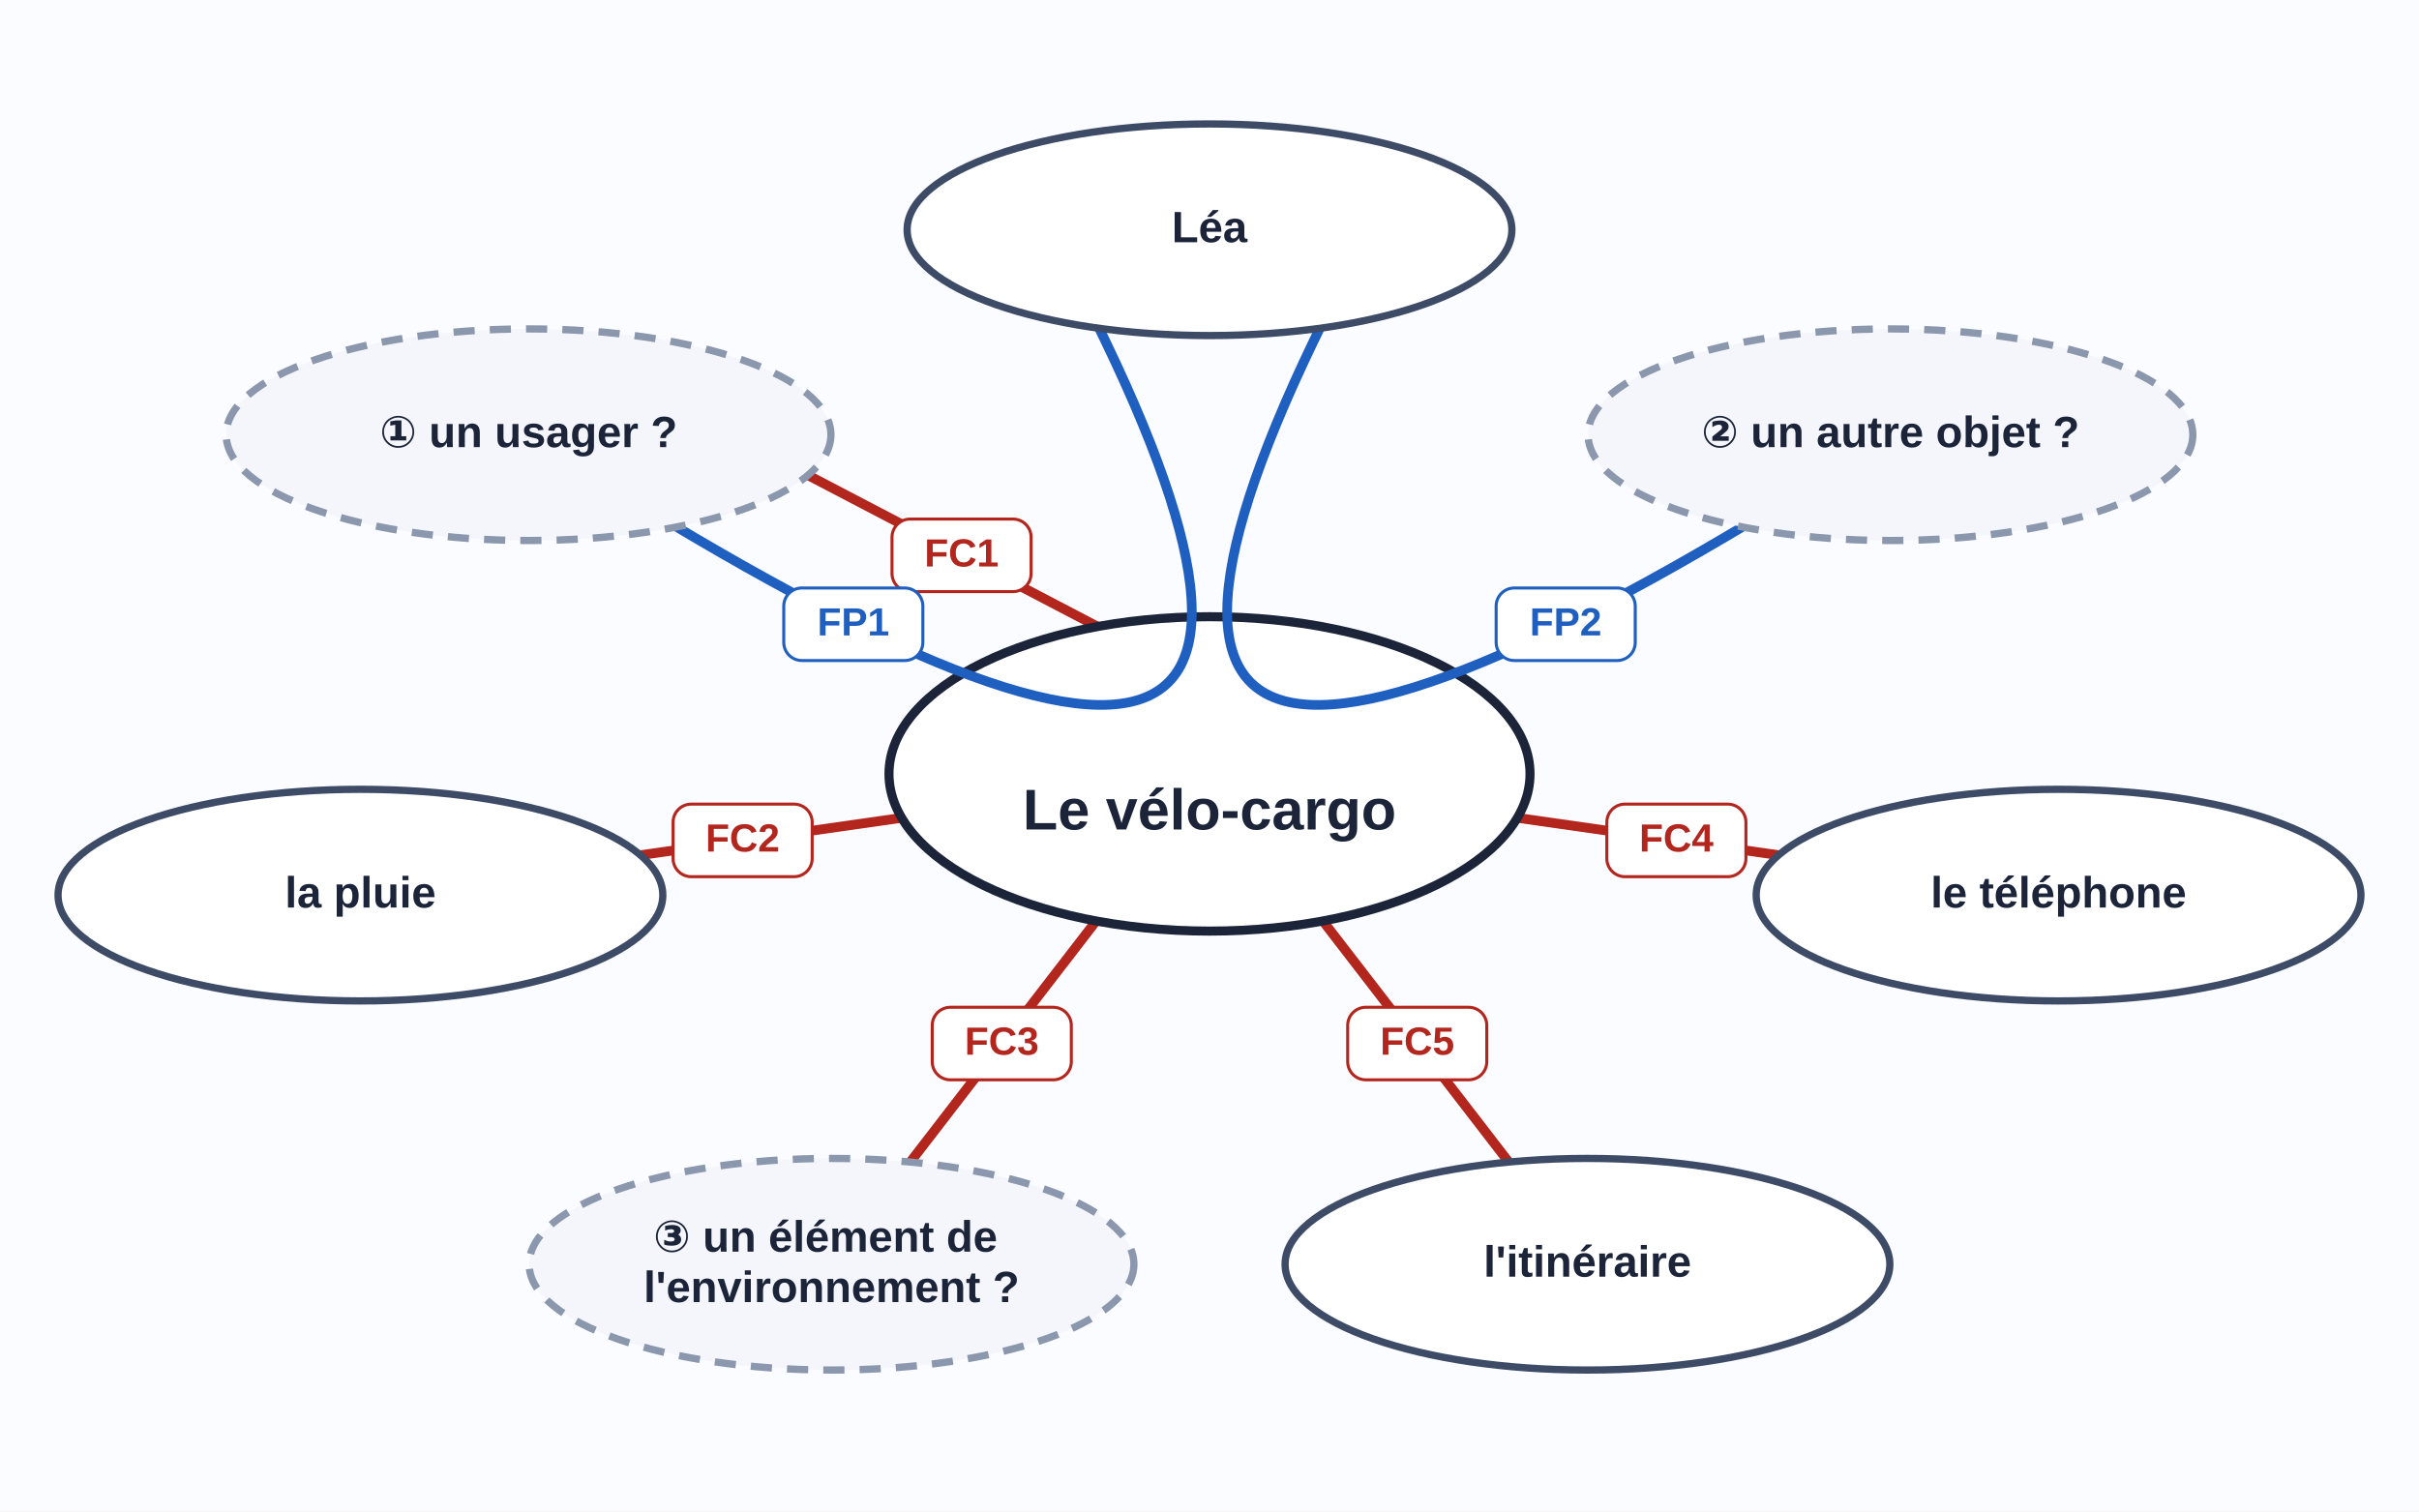
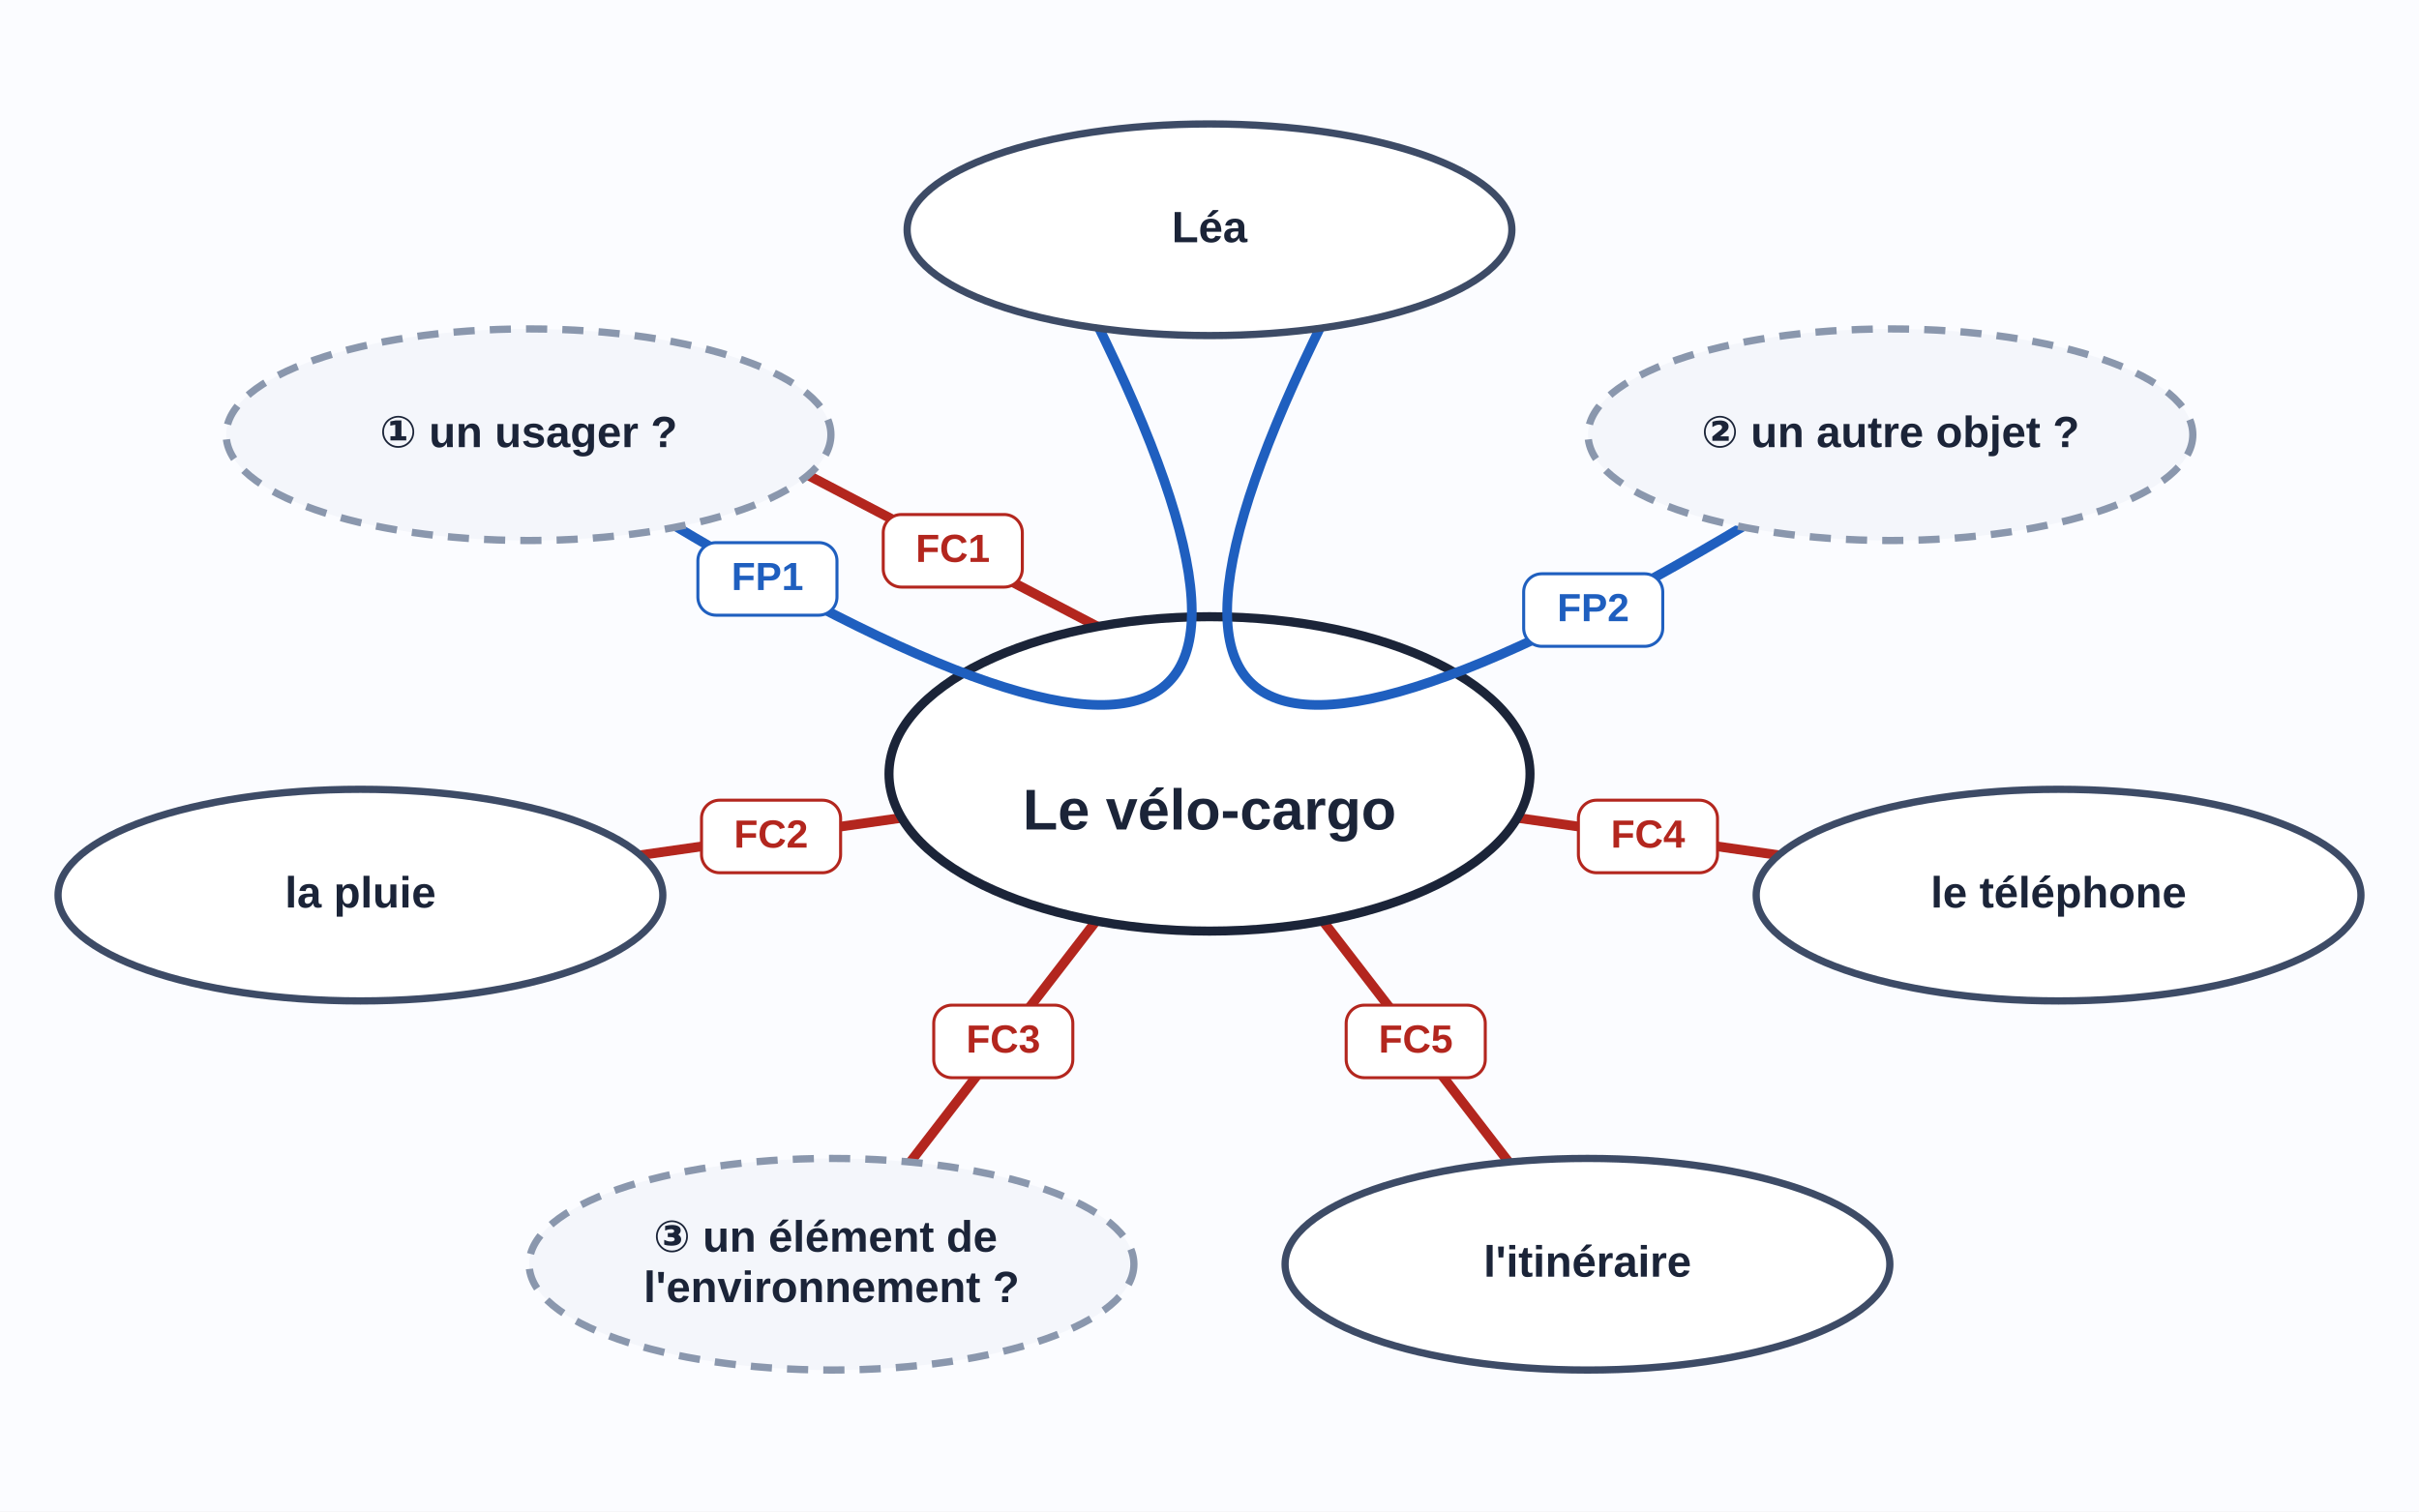
<svg xmlns="http://www.w3.org/2000/svg" viewBox="0 0 800 500" width="800" height="500" class="schema" id="pv-pieuvre" role="img" aria-labelledby="pv-pieuvre-t pv-pieuvre-d" font-family="'Segoe UI',system-ui,Arial,sans-serif">
  <rect x="0" y="0" width="800" height="500" fill="#fbfcff" />
  <defs>
    <marker id="pv-pieuvre-pt" viewBox="0 0 12 10" refX="11" refY="5" markerWidth="12" markerHeight="10" markerUnits="userSpaceOnUse" orient="auto-start-reverse">
      <path d="M0,0 L12,5 L0,10 z" fill="#1b2438" />
    </marker>
  </defs>
  <line x1="188.6" y1="116.1" x2="411.6" y2="232.7" stroke="#b3261e" stroke-width="3.2" />
  <line x1="119.2" y1="296.1" x2="400.0" y2="256.0" stroke="#b3261e" stroke-width="3.2" />
  <line x1="275.0" y1="418.2" x2="400.0" y2="256.0" stroke="#b3261e" stroke-width="3.2" />
  <line x1="680.8" y1="296.1" x2="400.0" y2="256.0" stroke="#b3261e" stroke-width="3.2" />
  <line x1="525.0" y1="418.2" x2="400.0" y2="256.0" stroke="#b3261e" stroke-width="3.2" />
  <ellipse cx="400.0" cy="256.0" rx="106" ry="52" fill="#ffffff" stroke="#1b2438" stroke-width="3" />
  <path d="M354.0,89.8 Q488.0,346.4 174.8,143.8" fill="none" stroke="#1f5fbf" stroke-width="3.2" stroke-linecap="round" />
  <path d="M446.0,89.8 Q312.0,346.4 625.2,143.8" fill="none" stroke="#1f5fbf" stroke-width="3.2" stroke-linecap="round" />
  <text x="400.0" y="269.0" font-size="19" fill="#1b2438" text-anchor="middle" dominant-baseline="middle" font-weight="700">
    <tspan x="400.0" dy="-0.00em">Le vélo-cargo</tspan>
  </text>
  <ellipse cx="400.0" cy="76.0" rx="100" ry="35" fill="#ffffff" stroke="#3d4b66" stroke-width="2.4" />
  <text x="400.0" y="76.0" font-size="14.5" fill="#1b2438" text-anchor="middle" dominant-baseline="middle" font-weight="700">
    <tspan x="400.0" dy="-0.00em">Léa</tspan>
  </text>
  <ellipse cx="625.2" cy="143.8" rx="100" ry="35" fill="#f4f6fb" stroke="#8a97ad" stroke-width="2.4" stroke-dasharray="7 5" />
  <text x="625.2" y="143.8" font-size="14.5" fill="#1b2438" text-anchor="middle" dominant-baseline="middle" font-weight="700" id="pv-b2" data-car="19" data-lignes="2" data-vide="② un autre objet ?" data-interligne="1.15" data-prefixe="②">
    <tspan x="625.2" dy="-0.00em">② un autre objet ?</tspan>
  </text>
  <ellipse cx="680.8" cy="296.1" rx="100" ry="35" fill="#ffffff" stroke="#3d4b66" stroke-width="2.4" />
  <text x="680.8" y="296.1" font-size="14.5" fill="#1b2438" text-anchor="middle" dominant-baseline="middle" font-weight="700">
    <tspan x="680.8" dy="-0.00em">le téléphone</tspan>
  </text>
  <ellipse cx="525.0" cy="418.2" rx="100" ry="35" fill="#ffffff" stroke="#3d4b66" stroke-width="2.4" />
  <text x="525.0" y="418.2" font-size="14.5" fill="#1b2438" text-anchor="middle" dominant-baseline="middle" font-weight="700">
    <tspan x="525.0" dy="-0.00em">l'itinéraire</tspan>
  </text>
  <ellipse cx="275.0" cy="418.2" rx="100" ry="35" fill="#f4f6fb" stroke="#8a97ad" stroke-width="2.4" stroke-dasharray="7 5" />
  <text x="275.0" y="418.2" font-size="14.5" fill="#1b2438" text-anchor="middle" dominant-baseline="middle" font-weight="700" id="pv-b3" data-car="19" data-lignes="2" data-vide="③ un élément de l'environnement ?" data-interligne="1.15" data-prefixe="③">
    <tspan x="275.0" dy="-0.57em">③ un élément de</tspan>
    <tspan x="275.0" dy="1.15em">l'environnement ?</tspan>
  </text>
  <ellipse cx="119.2" cy="296.1" rx="100" ry="35" fill="#ffffff" stroke="#3d4b66" stroke-width="2.4" />
  <text x="119.2" y="296.1" font-size="14.5" fill="#1b2438" text-anchor="middle" dominant-baseline="middle" font-weight="700">
    <tspan x="119.2" dy="-0.00em">la pluie</tspan>
  </text>
  <ellipse cx="174.8" cy="143.8" rx="100" ry="35" fill="#f4f6fb" stroke="#8a97ad" stroke-width="2.4" stroke-dasharray="7 5" />
  <text x="174.8" y="143.8" font-size="14.5" fill="#1b2438" text-anchor="middle" dominant-baseline="middle" font-weight="700" id="pv-b1" data-car="19" data-lignes="2" data-vide="① un usager ?" data-interligne="1.15" data-prefixe="①">
    <tspan x="174.8" dy="-0.00em">① un usager ?</tspan>
  </text>
-   <rect x="295.0" y="171.7" width="46" height="24" rx="6" fill="#ffffff" stroke="#b3261e" />
-   <text x="318.0" y="183.7" font-size="13" fill="#b3261e" text-anchor="middle" dominant-baseline="middle" font-weight="700">
-     <tspan x="318.0" dy="-0.00em">FC1</tspan>
+   <rect x="292.1" y="170.2" width="46" height="24" rx="6" fill="#ffffff" stroke="#b3261e" />
+   <text x="315.1" y="182.2" font-size="13" fill="#b3261e" text-anchor="middle" dominant-baseline="middle" font-weight="700">
+     <tspan x="315.1" dy="-0.00em">FC1</tspan>
  </text>
-   <rect x="222.6" y="266.0" width="46" height="24" rx="6" fill="#ffffff" stroke="#b3261e" />
-   <text x="245.6" y="278.0" font-size="13" fill="#b3261e" text-anchor="middle" dominant-baseline="middle" font-weight="700">
-     <tspan x="245.6" dy="-0.00em">FC2</tspan>
+   <rect x="232.0" y="264.7" width="46" height="24" rx="6" fill="#ffffff" stroke="#b3261e" />
+   <text x="255.0" y="276.7" font-size="13" fill="#b3261e" text-anchor="middle" dominant-baseline="middle" font-weight="700">
+     <tspan x="255.0" dy="-0.00em">FC2</tspan>
  </text>
-   <rect x="308.3" y="333.2" width="46" height="24" rx="6" fill="#ffffff" stroke="#b3261e" />
-   <text x="331.3" y="345.2" font-size="13" fill="#b3261e" text-anchor="middle" dominant-baseline="middle" font-weight="700">
-     <tspan x="331.3" dy="-0.00em">FC3</tspan>
+   <rect x="308.8" y="332.5" width="46" height="24" rx="6" fill="#ffffff" stroke="#b3261e" />
+   <text x="331.8" y="344.5" font-size="13" fill="#b3261e" text-anchor="middle" dominant-baseline="middle" font-weight="700">
+     <tspan x="331.8" dy="-0.00em">FC3</tspan>
  </text>
-   <rect x="531.4" y="266.0" width="46" height="24" rx="6" fill="#ffffff" stroke="#b3261e" />
-   <text x="554.4" y="278.0" font-size="13" fill="#b3261e" text-anchor="middle" dominant-baseline="middle" font-weight="700">
-     <tspan x="554.4" dy="-0.00em">FC4</tspan>
+   <rect x="522.0" y="264.7" width="46" height="24" rx="6" fill="#ffffff" stroke="#b3261e" />
+   <text x="545.0" y="276.7" font-size="13" fill="#b3261e" text-anchor="middle" dominant-baseline="middle" font-weight="700">
+     <tspan x="545.0" dy="-0.00em">FC4</tspan>
  </text>
-   <rect x="445.7" y="333.2" width="46" height="24" rx="6" fill="#ffffff" stroke="#b3261e" />
-   <text x="468.7" y="345.2" font-size="13" fill="#b3261e" text-anchor="middle" dominant-baseline="middle" font-weight="700">
-     <tspan x="468.7" dy="-0.00em">FC5</tspan>
+   <rect x="445.2" y="332.5" width="46" height="24" rx="6" fill="#ffffff" stroke="#b3261e" />
+   <text x="468.2" y="344.5" font-size="13" fill="#b3261e" text-anchor="middle" dominant-baseline="middle" font-weight="700">
+     <tspan x="468.2" dy="-0.00em">FC5</tspan>
  </text>
-   <rect x="259.2" y="194.5" width="46" height="24" rx="6" fill="#ffffff" stroke="#1f5fbf" />
-   <text x="282.2" y="206.5" font-size="13" fill="#1f5fbf" text-anchor="middle" dominant-baseline="middle" font-weight="700">
-     <tspan x="282.2" dy="-0.00em">FP1</tspan>
+   <rect x="230.8" y="179.5" width="46" height="24" rx="6" fill="#ffffff" stroke="#1f5fbf" />
+   <text x="253.8" y="191.5" font-size="13" fill="#1f5fbf" text-anchor="middle" dominant-baseline="middle" font-weight="700">
+     <tspan x="253.8" dy="-0.00em">FP1</tspan>
  </text>
-   <rect x="494.8" y="194.5" width="46" height="24" rx="6" fill="#ffffff" stroke="#1f5fbf" />
-   <text x="517.8" y="206.5" font-size="13" fill="#1f5fbf" text-anchor="middle" dominant-baseline="middle" font-weight="700">
-     <tspan x="517.8" dy="-0.00em">FP2</tspan>
+   <rect x="503.9" y="189.8" width="46" height="24" rx="6" fill="#ffffff" stroke="#1f5fbf" />
+   <text x="526.9" y="201.8" font-size="13" fill="#1f5fbf" text-anchor="middle" dominant-baseline="middle" font-weight="700">
+     <tspan x="526.9" dy="-0.00em">FP2</tspan>
  </text>
</svg>
